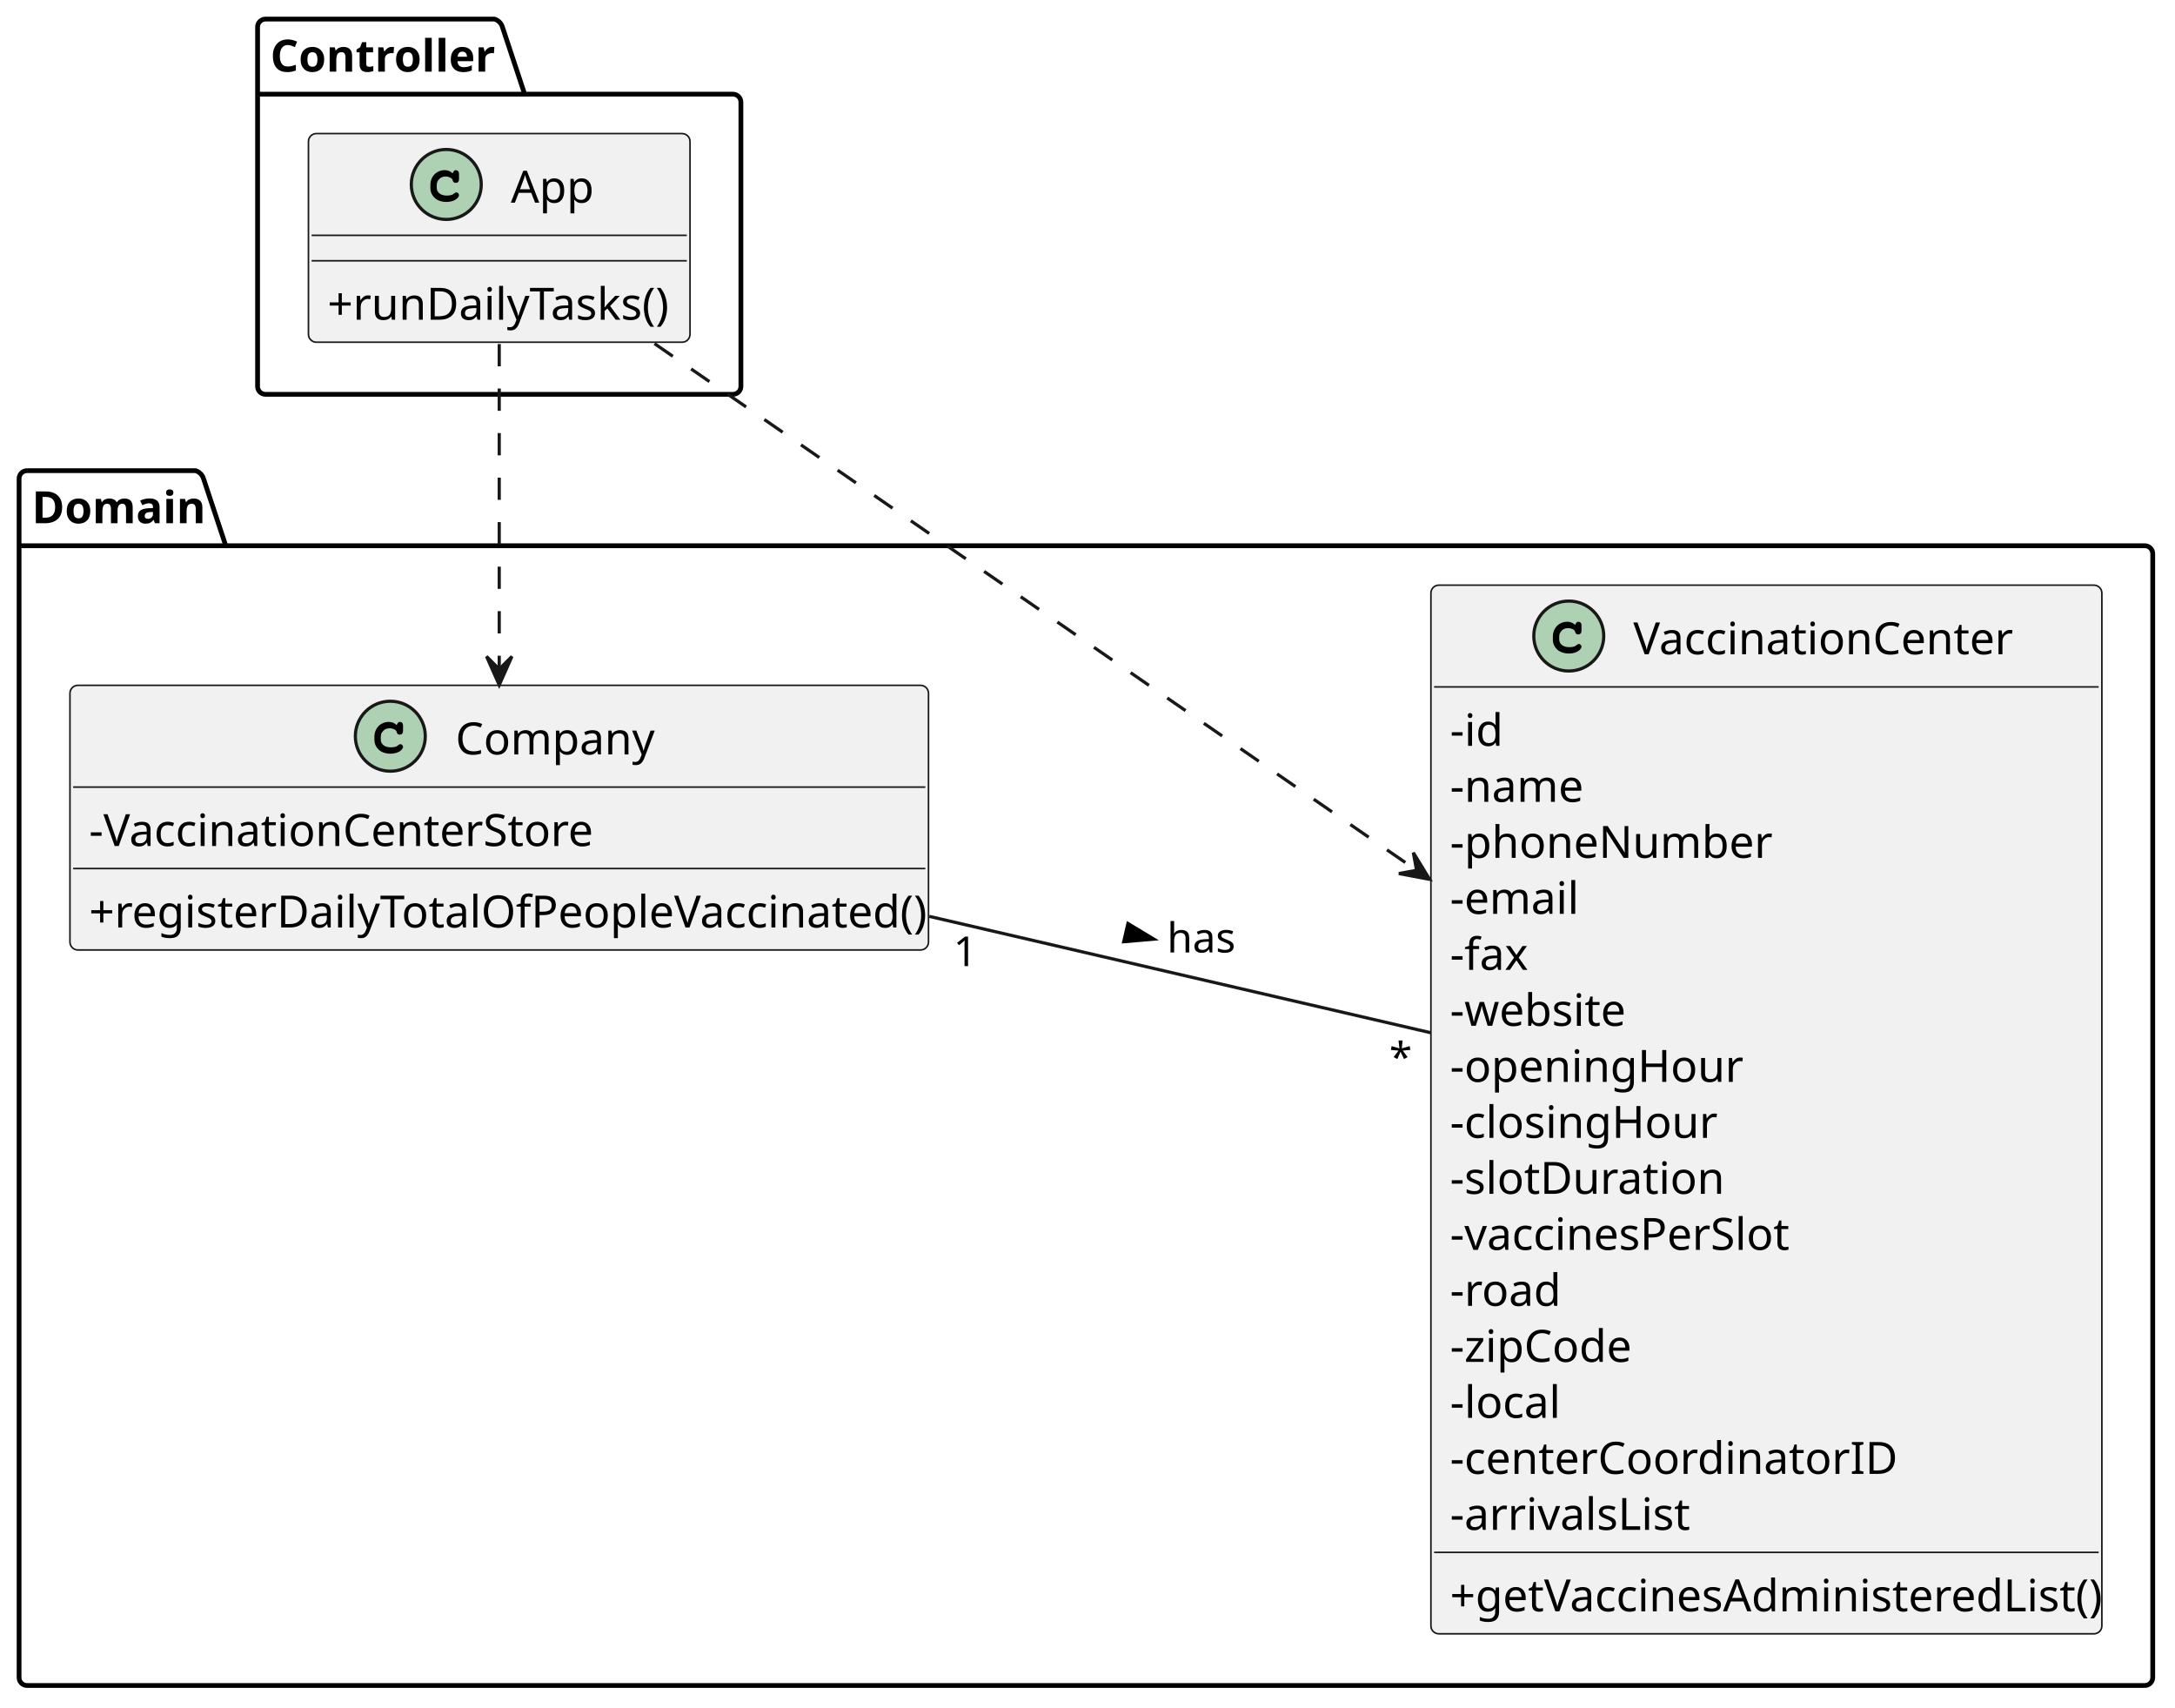
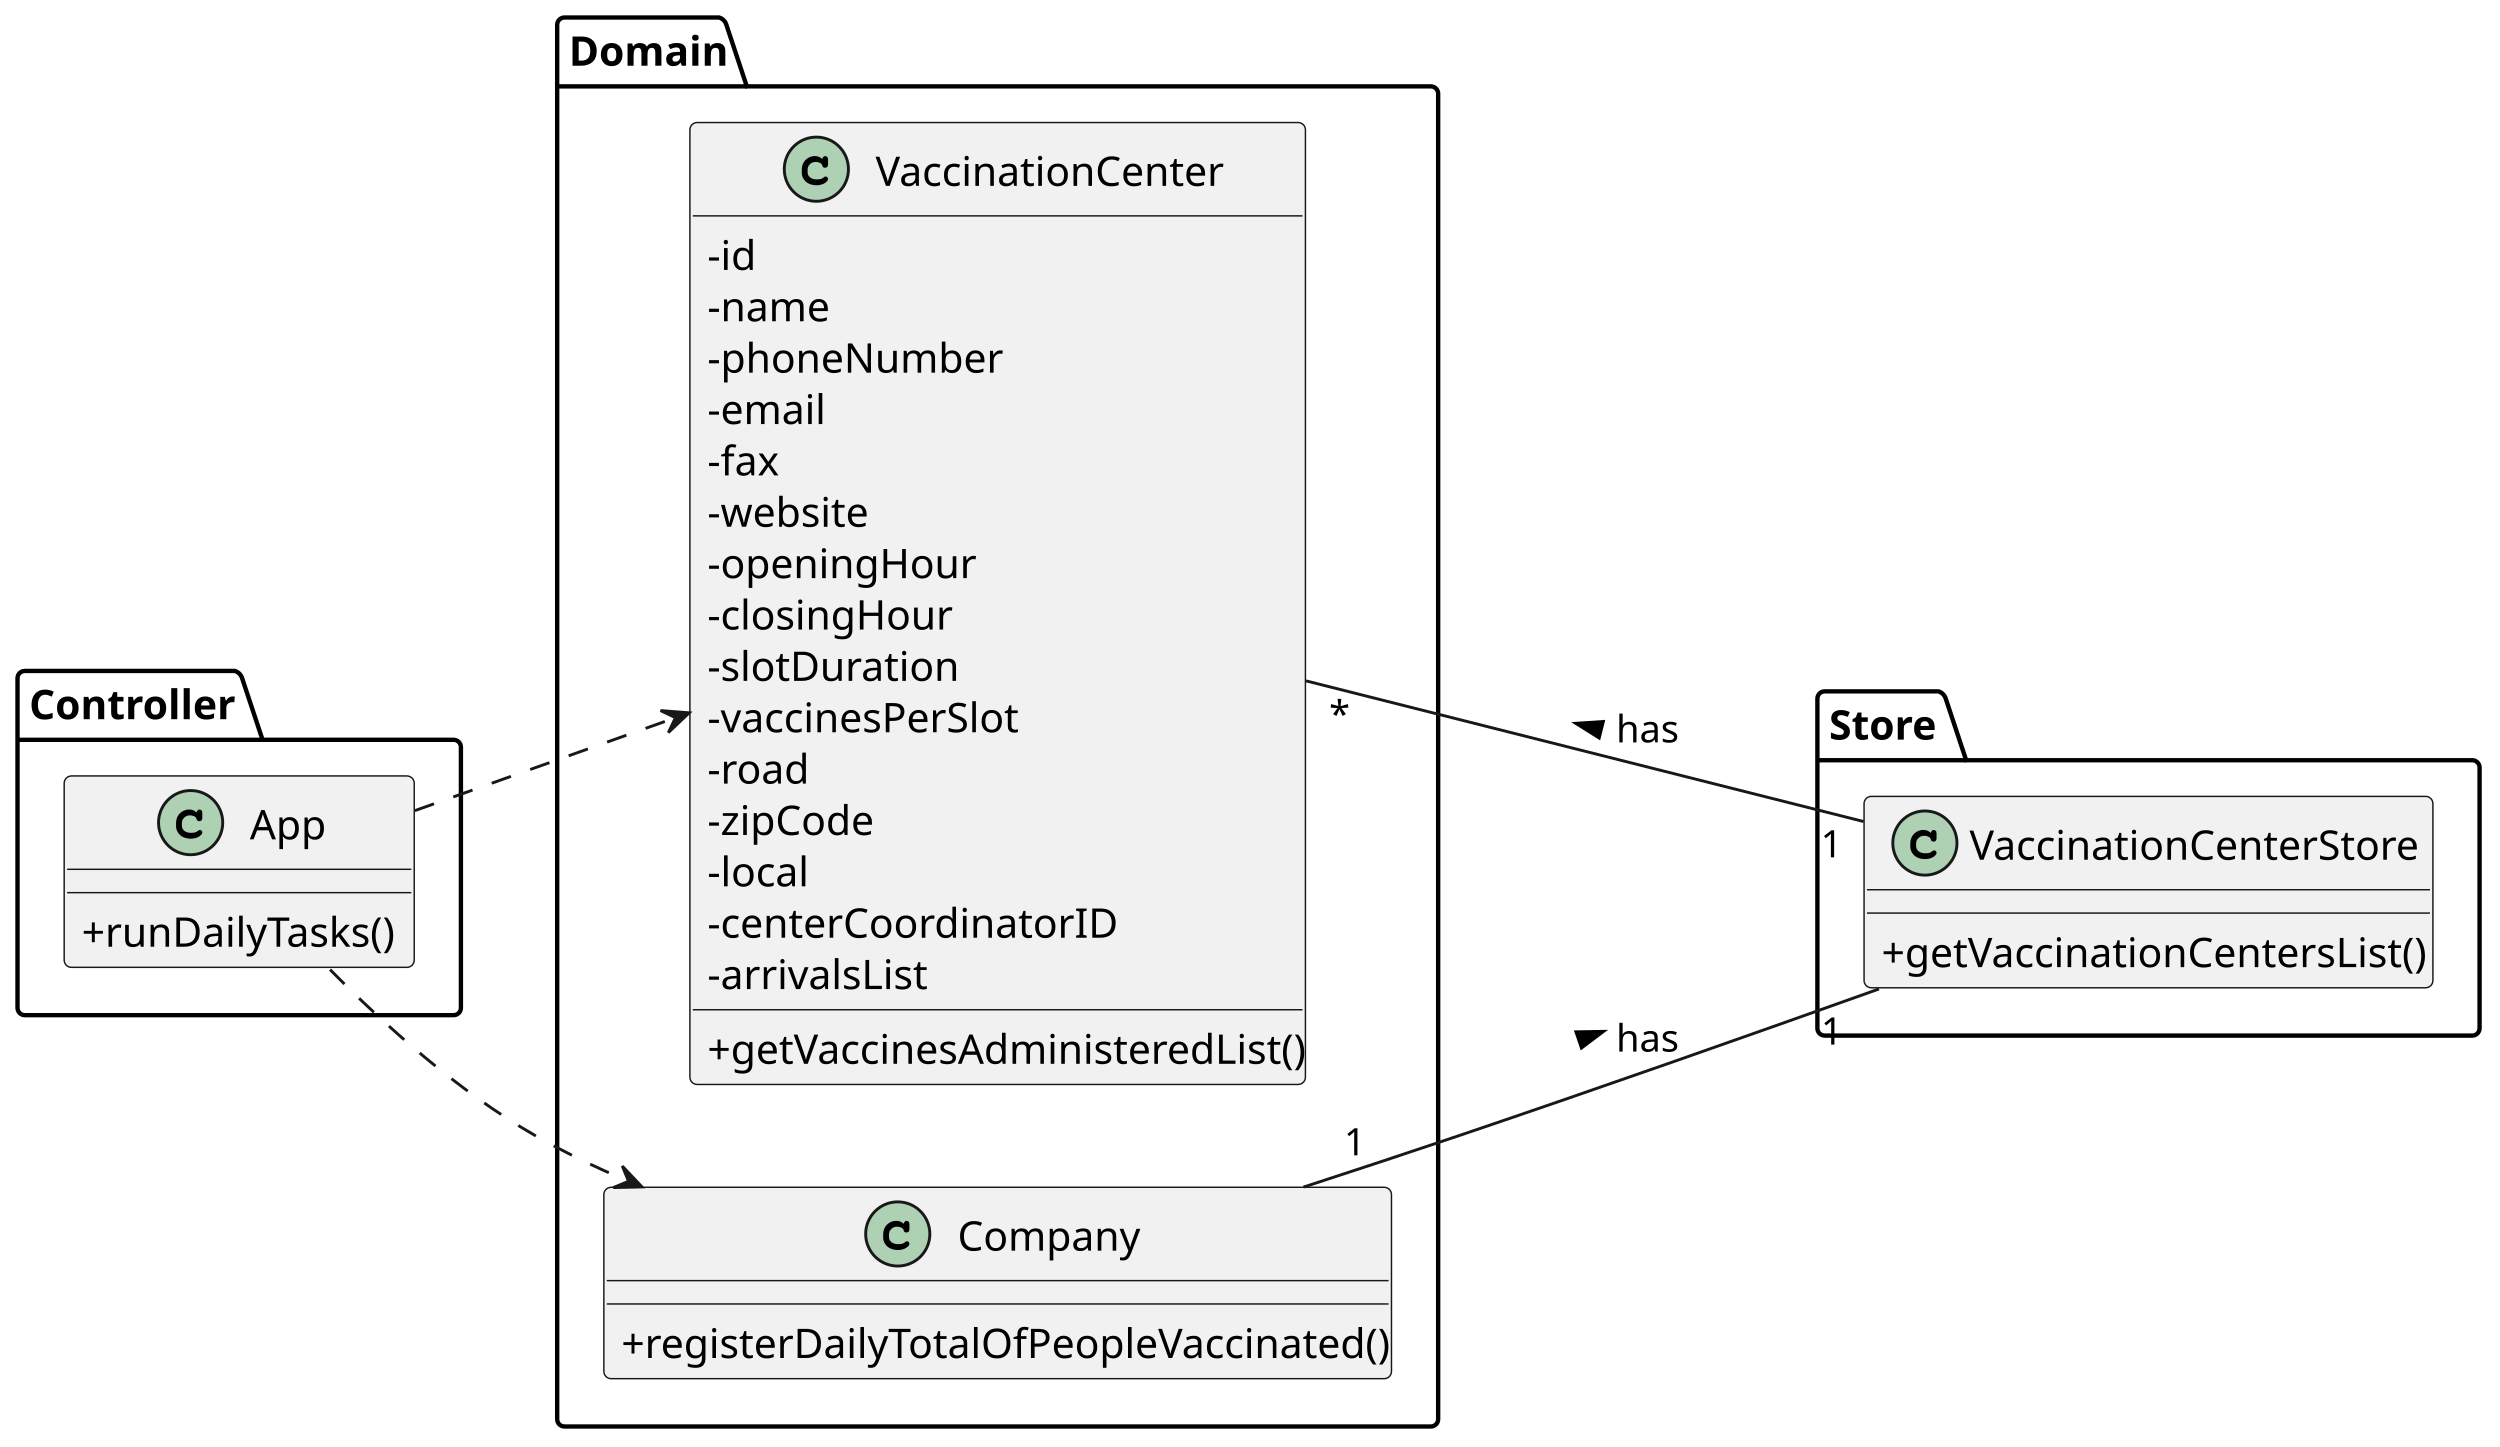
- <svg xmlns="http://www.w3.org/2000/svg" contentStyleType="text/css" height="537px" preserveAspectRatio="none" style="width:684px;height:537px;background:#FFFFFF;" version="1.1" viewBox="0 0 684 537" width="684px" zoomAndPan="magnify">
+ <svg xmlns="http://www.w3.org/2000/svg" contentStyleType="text/css" height="496px" preserveAspectRatio="none" style="width:857px;height:496px;background:#FFFFFF;" version="1.1" viewBox="0 0 857 496" width="857px" zoomAndPan="magnify">
  <defs />
  <g>
    <g id="cluster_Controller">
-       <path d="M83.5,6 L155.5,6 A3.75,3.75 0 0 1 158,8.5 L165,29.609 L230.5,29.609 A2.5,2.5 0 0 1 233,32.109 L233,121.5 A2.5,2.5 0 0 1 230.5,124 L83.5,124 A2.5,2.5 0 0 1 81,121.5 L81,8.5 A2.5,2.5 0 0 1 83.5,6 " style="stroke:#000000;stroke-width:1.5;fill:none;" />
-       <line style="stroke:#000000;stroke-width:1.5;fill:none;" x1="81" x2="165" y1="29.609" y2="29.609" />
-       <text fill="#000000" font-family="sans-serif" font-size="14" font-weight="bold" lengthAdjust="spacing" textLength="71" x="85" y="22.533">Controller</text>
+       <path d="M8.5,230 L80.5,230 A3.75,3.75 0 0 1 83,232.5 L90,253.609 L155.5,253.609 A2.5,2.5 0 0 1 158,256.109 L158,345.5 A2.5,2.5 0 0 1 155.5,348 L8.5,348 A2.5,2.5 0 0 1 6,345.5 L6,232.5 A2.5,2.5 0 0 1 8.5,230 " style="stroke:#000000;stroke-width:1.5;fill:none;" />
+       <line style="stroke:#000000;stroke-width:1.5;fill:none;" x1="6" x2="90" y1="253.609" y2="253.609" />
+       <text fill="#000000" font-family="sans-serif" font-size="14" font-weight="bold" lengthAdjust="spacing" textLength="71" x="10" y="246.533">Controller</text>
    </g>
    <g id="cluster_Domain">
-       <path d="M8.5,148 L61.5,148 A3.75,3.75 0 0 1 64,150.5 L71,171.609 L674.5,171.609 A2.5,2.5 0 0 1 677,174.109 L677,527.5 A2.5,2.5 0 0 1 674.5,530 L8.5,530 A2.5,2.5 0 0 1 6,527.5 L6,150.5 A2.5,2.5 0 0 1 8.5,148 " style="stroke:#000000;stroke-width:1.5;fill:none;" />
-       <line style="stroke:#000000;stroke-width:1.5;fill:none;" x1="6" x2="71" y1="171.609" y2="171.609" />
-       <text fill="#000000" font-family="sans-serif" font-size="14" font-weight="bold" lengthAdjust="spacing" textLength="52" x="10" y="164.533">Domain</text>
+       <path d="M193.5,6 L246.5,6 A3.75,3.75 0 0 1 249,8.5 L256,29.609 L490.5,29.609 A2.5,2.5 0 0 1 493,32.109 L493,486.5 A2.5,2.5 0 0 1 490.5,489 L193.5,489 A2.5,2.5 0 0 1 191,486.5 L191,8.5 A2.5,2.5 0 0 1 193.5,6 " style="stroke:#000000;stroke-width:1.5;fill:none;" />
+       <line style="stroke:#000000;stroke-width:1.5;fill:none;" x1="191" x2="256" y1="29.609" y2="29.609" />
+       <text fill="#000000" font-family="sans-serif" font-size="14" font-weight="bold" lengthAdjust="spacing" textLength="52" x="195" y="22.533">Domain</text>
+     </g>
+     <g id="cluster_Store">
+       <path d="M625.5,237 L664.5,237 A3.75,3.75 0 0 1 667,239.5 L674,260.609 L847.5,260.609 A2.5,2.5 0 0 1 850,263.109 L850,352.5 A2.5,2.5 0 0 1 847.5,355 L625.5,355 A2.5,2.5 0 0 1 623,352.5 L623,239.5 A2.5,2.5 0 0 1 625.5,237 " style="stroke:#000000;stroke-width:1.5;fill:none;" />
+       <line style="stroke:#000000;stroke-width:1.5;fill:none;" x1="623" x2="674" y1="260.609" y2="260.609" />
+       <text fill="#000000" font-family="sans-serif" font-size="14" font-weight="bold" lengthAdjust="spacing" textLength="38" x="627" y="253.533">Store</text>
    </g>
    <g id="elem_App">
-       <rect codeLine="6" fill="#F1F1F1" height="65.609" id="App" rx="2.5" ry="2.5" style="stroke:#181818;stroke-width:0.5;" width="120" x="97" y="42" />
-       <ellipse cx="140.35" cy="58" fill="#ADD1B2" rx="11" ry="11" style="stroke:#181818;stroke-width:1.0;" />
-       <path d="M142.35,54.5 Q142.553,54 142.787,53.75 Q143.022,53.5 143.287,53.5 Q143.756,53.5 144.053,53.781 Q144.35,54.062 144.35,54.719 L144.35,56.281 Q144.35,56.938 144.069,57.219 Q143.787,57.5 143.35,57.5 Q142.959,57.5 142.709,57.328 Q142.459,57.156 142.35,56.703 Q142.303,56.391 142.131,56.219 Q141.819,55.891 141.256,55.703 Q140.694,55.5 140.131,55.5 Q139.428,55.5 138.834,55.781 Q138.256,56.062 137.803,56.688 Q137.35,57.312 137.35,58.172 L137.35,59.094 Q137.35,60.125 138.194,60.812 Q139.037,61.5 140.537,61.5 Q141.428,61.5 142.053,61.297 Q142.412,61.188 142.819,60.828 Q143.084,60.625 143.225,60.562 Q143.366,60.5 143.537,60.5 Q143.866,60.5 144.1,60.766 Q144.35,61.016 144.35,61.375 Q144.35,61.719 144.006,62.125 Q143.506,62.719 142.709,63.047 Q141.662,63.5 140.381,63.5 Q138.881,63.5 137.678,62.906 Q136.709,62.438 136.022,61.422 Q135.35,60.406 135.35,59.203 L135.35,58.109 Q135.35,56.859 135.944,55.766 Q136.553,54.672 137.6,54.094 Q138.662,53.5 139.85,53.5 Q140.569,53.5 141.194,53.75 Q141.819,54 142.35,54.5 Z " fill="#000000" />
-       <text fill="#000000" font-family="sans-serif" font-size="14" lengthAdjust="spacing" textLength="25" x="160.65" y="63.728">App</text>
-       <line style="stroke:#181818;stroke-width:0.5;" x1="98" x2="216" y1="74" y2="74" />
-       <line style="stroke:#181818;stroke-width:0.5;" x1="98" x2="216" y1="82" y2="82" />
-       <text fill="#000000" font-family="sans-serif" font-size="14" lengthAdjust="spacing" textLength="108" x="103" y="100.533">+runDailyTasks()</text>
+       <rect codeLine="6" fill="#F1F1F1" height="65.609" id="App" rx="2.5" ry="2.5" style="stroke:#181818;stroke-width:0.5;" width="120" x="22" y="266" />
+       <ellipse cx="65.35" cy="282" fill="#ADD1B2" rx="11" ry="11" style="stroke:#181818;stroke-width:1.0;" />
+       <path d="M67.35,278.5 Q67.553,278 67.787,277.75 Q68.022,277.5 68.287,277.5 Q68.756,277.5 69.053,277.781 Q69.35,278.062 69.35,278.719 L69.35,280.281 Q69.35,280.938 69.069,281.219 Q68.787,281.5 68.35,281.5 Q67.959,281.5 67.709,281.328 Q67.459,281.156 67.35,280.703 Q67.303,280.391 67.131,280.219 Q66.819,279.891 66.256,279.703 Q65.694,279.5 65.131,279.5 Q64.428,279.5 63.834,279.781 Q63.256,280.062 62.803,280.688 Q62.35,281.312 62.35,282.172 L62.35,283.094 Q62.35,284.125 63.194,284.812 Q64.037,285.5 65.537,285.5 Q66.428,285.5 67.053,285.297 Q67.412,285.188 67.819,284.828 Q68.084,284.625 68.225,284.562 Q68.366,284.5 68.537,284.5 Q68.866,284.5 69.1,284.766 Q69.35,285.016 69.35,285.375 Q69.35,285.719 69.006,286.125 Q68.506,286.719 67.709,287.047 Q66.662,287.5 65.381,287.5 Q63.881,287.5 62.678,286.906 Q61.709,286.438 61.022,285.422 Q60.35,284.406 60.35,283.203 L60.35,282.109 Q60.35,280.859 60.944,279.766 Q61.553,278.672 62.6,278.094 Q63.663,277.5 64.85,277.5 Q65.569,277.5 66.194,277.75 Q66.819,278 67.35,278.5 Z " fill="#000000" />
+       <text fill="#000000" font-family="sans-serif" font-size="14" lengthAdjust="spacing" textLength="25" x="85.65" y="287.728">App</text>
+       <line style="stroke:#181818;stroke-width:0.5;" x1="23" x2="141" y1="298" y2="298" />
+       <line style="stroke:#181818;stroke-width:0.5;" x1="23" x2="141" y1="306" y2="306" />
+       <text fill="#000000" font-family="sans-serif" font-size="14" lengthAdjust="spacing" textLength="108" x="28" y="324.533">+runDailyTasks()</text>
    </g>
    <g id="elem_VaccinationCenter">
-       <rect codeLine="11" fill="#F1F1F1" height="329.75" id="VaccinationCenter" rx="2.5" ry="2.5" style="stroke:#181818;stroke-width:0.5;" width="211" x="450" y="184" />
-       <ellipse cx="493.35" cy="200" fill="#ADD1B2" rx="11" ry="11" style="stroke:#181818;stroke-width:1.0;" />
-       <path d="M495.35,196.5 Q495.553,196 495.788,195.75 Q496.022,195.5 496.288,195.5 Q496.756,195.5 497.053,195.781 Q497.35,196.062 497.35,196.719 L497.35,198.281 Q497.35,198.938 497.069,199.219 Q496.788,199.5 496.35,199.5 Q495.959,199.5 495.709,199.328 Q495.459,199.156 495.35,198.703 Q495.303,198.391 495.131,198.219 Q494.819,197.891 494.256,197.703 Q493.694,197.5 493.131,197.5 Q492.428,197.5 491.834,197.781 Q491.256,198.062 490.803,198.688 Q490.35,199.312 490.35,200.172 L490.35,201.094 Q490.35,202.125 491.194,202.812 Q492.038,203.5 493.538,203.5 Q494.428,203.5 495.053,203.297 Q495.413,203.188 495.819,202.828 Q496.084,202.625 496.225,202.562 Q496.366,202.5 496.538,202.5 Q496.866,202.5 497.1,202.766 Q497.35,203.016 497.35,203.375 Q497.35,203.719 497.006,204.125 Q496.506,204.719 495.709,205.047 Q494.663,205.5 493.381,205.5 Q491.881,205.5 490.678,204.906 Q489.709,204.438 489.022,203.422 Q488.35,202.406 488.35,201.203 L488.35,200.109 Q488.35,198.859 488.944,197.766 Q489.553,196.672 490.6,196.094 Q491.663,195.5 492.85,195.5 Q493.569,195.5 494.194,195.75 Q494.819,196 495.35,196.5 Z " fill="#000000" />
-       <text fill="#000000" font-family="sans-serif" font-size="14" lengthAdjust="spacing" textLength="116" x="513.65" y="205.728">VaccinationCenter</text>
-       <line style="stroke:#181818;stroke-width:0.5;" x1="451" x2="660" y1="216" y2="216" />
-       <text fill="#000000" font-family="sans-serif" font-size="14" lengthAdjust="spacing" textLength="16" x="456" y="234.533">-id</text>
-       <text fill="#000000" font-family="sans-serif" font-size="14" lengthAdjust="spacing" textLength="40" x="456" y="252.143">-name</text>
-       <text fill="#000000" font-family="sans-serif" font-size="14" lengthAdjust="spacing" textLength="94" x="456" y="269.752">-phoneNumber</text>
-       <text fill="#000000" font-family="sans-serif" font-size="14" lengthAdjust="spacing" textLength="38" x="456" y="287.361">-email</text>
-       <text fill="#000000" font-family="sans-serif" font-size="14" lengthAdjust="spacing" textLength="23" x="456" y="304.971">-fax</text>
-       <text fill="#000000" font-family="sans-serif" font-size="14" lengthAdjust="spacing" textLength="52" x="456" y="322.58">-website</text>
-       <text fill="#000000" font-family="sans-serif" font-size="14" lengthAdjust="spacing" textLength="86" x="456" y="340.19">-openingHour</text>
-       <text fill="#000000" font-family="sans-serif" font-size="14" lengthAdjust="spacing" textLength="79" x="456" y="357.799">-closingHour</text>
-       <text fill="#000000" font-family="sans-serif" font-size="14" lengthAdjust="spacing" textLength="81" x="456" y="375.408">-slotDuration</text>
-       <text fill="#000000" font-family="sans-serif" font-size="14" lengthAdjust="spacing" textLength="106" x="456" y="393.018">-vaccinesPerSlot</text>
-       <text fill="#000000" font-family="sans-serif" font-size="14" lengthAdjust="spacing" textLength="34" x="456" y="410.627">-road</text>
-       <text fill="#000000" font-family="sans-serif" font-size="14" lengthAdjust="spacing" textLength="56" x="456" y="428.236">-zipCode</text>
-       <text fill="#000000" font-family="sans-serif" font-size="14" lengthAdjust="spacing" textLength="34" x="456" y="445.846">-local</text>
-       <text fill="#000000" font-family="sans-serif" font-size="14" lengthAdjust="spacing" textLength="133" x="456" y="463.455">-centerCoordinatorID</text>
-       <text fill="#000000" font-family="sans-serif" font-size="14" lengthAdjust="spacing" textLength="73" x="456" y="481.065">-arrivalsList</text>
-       <line style="stroke:#181818;stroke-width:0.5;" x1="451" x2="660" y1="488.141" y2="488.141" />
-       <text fill="#000000" font-family="sans-serif" font-size="14" lengthAdjust="spacing" textLength="199" x="456" y="506.674">+getVaccinesAdministeredList()</text>
+       <rect codeLine="11" fill="#F1F1F1" height="329.75" id="VaccinationCenter" rx="2.5" ry="2.5" style="stroke:#181818;stroke-width:0.5;" width="211" x="236.5" y="42" />
+       <ellipse cx="279.85" cy="58" fill="#ADD1B2" rx="11" ry="11" style="stroke:#181818;stroke-width:1.0;" />
+       <path d="M281.85,54.5 Q282.053,54 282.288,53.75 Q282.522,53.5 282.788,53.5 Q283.256,53.5 283.553,53.781 Q283.85,54.062 283.85,54.719 L283.85,56.281 Q283.85,56.938 283.569,57.219 Q283.288,57.5 282.85,57.5 Q282.459,57.5 282.209,57.328 Q281.959,57.156 281.85,56.703 Q281.803,56.391 281.631,56.219 Q281.319,55.891 280.756,55.703 Q280.194,55.5 279.631,55.5 Q278.928,55.5 278.334,55.781 Q277.756,56.062 277.303,56.688 Q276.85,57.312 276.85,58.172 L276.85,59.094 Q276.85,60.125 277.694,60.812 Q278.538,61.5 280.038,61.5 Q280.928,61.5 281.553,61.297 Q281.913,61.188 282.319,60.828 Q282.584,60.625 282.725,60.562 Q282.866,60.5 283.038,60.5 Q283.366,60.5 283.6,60.766 Q283.85,61.016 283.85,61.375 Q283.85,61.719 283.506,62.125 Q283.006,62.719 282.209,63.047 Q281.163,63.5 279.881,63.5 Q278.381,63.5 277.178,62.906 Q276.209,62.438 275.522,61.422 Q274.85,60.406 274.85,59.203 L274.85,58.109 Q274.85,56.859 275.444,55.766 Q276.053,54.672 277.1,54.094 Q278.163,53.5 279.35,53.5 Q280.069,53.5 280.694,53.75 Q281.319,54 281.85,54.5 Z " fill="#000000" />
+       <text fill="#000000" font-family="sans-serif" font-size="14" lengthAdjust="spacing" textLength="116" x="300.15" y="63.728">VaccinationCenter</text>
+       <line style="stroke:#181818;stroke-width:0.5;" x1="237.5" x2="446.5" y1="74" y2="74" />
+       <text fill="#000000" font-family="sans-serif" font-size="14" lengthAdjust="spacing" textLength="16" x="242.5" y="92.533">-id</text>
+       <text fill="#000000" font-family="sans-serif" font-size="14" lengthAdjust="spacing" textLength="40" x="242.5" y="110.143">-name</text>
+       <text fill="#000000" font-family="sans-serif" font-size="14" lengthAdjust="spacing" textLength="94" x="242.5" y="127.752">-phoneNumber</text>
+       <text fill="#000000" font-family="sans-serif" font-size="14" lengthAdjust="spacing" textLength="38" x="242.5" y="145.361">-email</text>
+       <text fill="#000000" font-family="sans-serif" font-size="14" lengthAdjust="spacing" textLength="23" x="242.5" y="162.971">-fax</text>
+       <text fill="#000000" font-family="sans-serif" font-size="14" lengthAdjust="spacing" textLength="52" x="242.5" y="180.58">-website</text>
+       <text fill="#000000" font-family="sans-serif" font-size="14" lengthAdjust="spacing" textLength="86" x="242.5" y="198.19">-openingHour</text>
+       <text fill="#000000" font-family="sans-serif" font-size="14" lengthAdjust="spacing" textLength="79" x="242.5" y="215.799">-closingHour</text>
+       <text fill="#000000" font-family="sans-serif" font-size="14" lengthAdjust="spacing" textLength="81" x="242.5" y="233.408">-slotDuration</text>
+       <text fill="#000000" font-family="sans-serif" font-size="14" lengthAdjust="spacing" textLength="106" x="242.5" y="251.018">-vaccinesPerSlot</text>
+       <text fill="#000000" font-family="sans-serif" font-size="14" lengthAdjust="spacing" textLength="34" x="242.5" y="268.627">-road</text>
+       <text fill="#000000" font-family="sans-serif" font-size="14" lengthAdjust="spacing" textLength="56" x="242.5" y="286.236">-zipCode</text>
+       <text fill="#000000" font-family="sans-serif" font-size="14" lengthAdjust="spacing" textLength="34" x="242.5" y="303.846">-local</text>
+       <text fill="#000000" font-family="sans-serif" font-size="14" lengthAdjust="spacing" textLength="133" x="242.5" y="321.455">-centerCoordinatorID</text>
+       <text fill="#000000" font-family="sans-serif" font-size="14" lengthAdjust="spacing" textLength="73" x="242.5" y="339.065">-arrivalsList</text>
+       <line style="stroke:#181818;stroke-width:0.5;" x1="237.5" x2="446.5" y1="346.141" y2="346.141" />
+       <text fill="#000000" font-family="sans-serif" font-size="14" lengthAdjust="spacing" textLength="199" x="242.5" y="364.674">+getVaccinesAdministeredList()</text>
    </g>
    <g id="elem_Company">
-       <rect codeLine="31" fill="#F1F1F1" height="83.219" id="Company" rx="2.5" ry="2.5" style="stroke:#181818;stroke-width:0.5;" width="270" x="22" y="215.5" />
-       <ellipse cx="122.75" cy="231.5" fill="#ADD1B2" rx="11" ry="11" style="stroke:#181818;stroke-width:1.0;" />
-       <path d="M124.75,228 Q124.953,227.5 125.188,227.25 Q125.422,227 125.688,227 Q126.156,227 126.453,227.281 Q126.75,227.562 126.75,228.219 L126.75,229.781 Q126.75,230.438 126.469,230.719 Q126.188,231 125.75,231 Q125.359,231 125.109,230.828 Q124.859,230.656 124.75,230.203 Q124.703,229.891 124.531,229.719 Q124.219,229.391 123.656,229.203 Q123.094,229 122.531,229 Q121.828,229 121.234,229.281 Q120.656,229.562 120.203,230.188 Q119.75,230.812 119.75,231.672 L119.75,232.594 Q119.75,233.625 120.594,234.312 Q121.438,235 122.938,235 Q123.828,235 124.453,234.797 Q124.812,234.688 125.219,234.328 Q125.484,234.125 125.625,234.062 Q125.766,234 125.938,234 Q126.266,234 126.5,234.266 Q126.75,234.516 126.75,234.875 Q126.75,235.219 126.406,235.625 Q125.906,236.219 125.109,236.547 Q124.062,237 122.781,237 Q121.281,237 120.078,236.406 Q119.109,235.938 118.422,234.922 Q117.75,233.906 117.75,232.703 L117.75,231.609 Q117.75,230.359 118.344,229.266 Q118.953,228.172 120,227.594 Q121.062,227 122.25,227 Q122.969,227 123.594,227.25 Q124.219,227.5 124.75,228 Z " fill="#000000" />
-       <text fill="#000000" font-family="sans-serif" font-size="14" lengthAdjust="spacing" textLength="60" x="143.25" y="237.228">Company</text>
-       <line style="stroke:#181818;stroke-width:0.5;" x1="23" x2="291" y1="247.5" y2="247.5" />
-       <text fill="#000000" font-family="sans-serif" font-size="14" lengthAdjust="spacing" textLength="155" x="28" y="266.033">-VaccinationCenterStore</text>
-       <line style="stroke:#181818;stroke-width:0.5;" x1="23" x2="291" y1="273.109" y2="273.109" />
-       <text fill="#000000" font-family="sans-serif" font-size="14" lengthAdjust="spacing" textLength="258" x="28" y="291.643">+registerDailyTotalOfPeopleVaccinated()</text>
+       <rect codeLine="31" fill="#F1F1F1" height="65.609" id="Company" rx="2.5" ry="2.5" style="stroke:#181818;stroke-width:0.5;" width="270" x="207" y="407" />
+       <ellipse cx="307.75" cy="423" fill="#ADD1B2" rx="11" ry="11" style="stroke:#181818;stroke-width:1.0;" />
+       <path d="M309.75,419.5 Q309.953,419 310.188,418.75 Q310.422,418.5 310.688,418.5 Q311.156,418.5 311.453,418.781 Q311.75,419.062 311.75,419.719 L311.75,421.281 Q311.75,421.938 311.469,422.219 Q311.188,422.5 310.75,422.5 Q310.359,422.5 310.109,422.328 Q309.859,422.156 309.75,421.703 Q309.703,421.391 309.531,421.219 Q309.219,420.891 308.656,420.703 Q308.094,420.5 307.531,420.5 Q306.828,420.5 306.234,420.781 Q305.656,421.062 305.203,421.688 Q304.75,422.312 304.75,423.172 L304.75,424.094 Q304.75,425.125 305.594,425.812 Q306.438,426.5 307.938,426.5 Q308.828,426.5 309.453,426.297 Q309.812,426.188 310.219,425.828 Q310.484,425.625 310.625,425.562 Q310.766,425.5 310.938,425.5 Q311.266,425.5 311.5,425.766 Q311.75,426.016 311.75,426.375 Q311.75,426.719 311.406,427.125 Q310.906,427.719 310.109,428.047 Q309.062,428.5 307.781,428.5 Q306.281,428.5 305.078,427.906 Q304.109,427.438 303.422,426.422 Q302.75,425.406 302.75,424.203 L302.75,423.109 Q302.75,421.859 303.344,420.766 Q303.953,419.672 305,419.094 Q306.062,418.5 307.25,418.5 Q307.969,418.5 308.594,418.75 Q309.219,419 309.75,419.5 Z " fill="#000000" />
+       <text fill="#000000" font-family="sans-serif" font-size="14" lengthAdjust="spacing" textLength="60" x="328.25" y="428.728">Company</text>
+       <line style="stroke:#181818;stroke-width:0.5;" x1="208" x2="476" y1="439" y2="439" />
+       <line style="stroke:#181818;stroke-width:0.5;" x1="208" x2="476" y1="447" y2="447" />
+       <text fill="#000000" font-family="sans-serif" font-size="14" lengthAdjust="spacing" textLength="258" x="213" y="465.533">+registerDailyTotalOfPeopleVaccinated()</text>
+     </g>
+     <g id="elem_VaccinationCenterStore">
+       <rect codeLine="37" fill="#F1F1F1" height="65.609" id="VaccinationCenterStore" rx="2.5" ry="2.5" style="stroke:#181818;stroke-width:0.5;" width="195" x="639" y="273" />
+       <ellipse cx="659.85" cy="289" fill="#ADD1B2" rx="11" ry="11" style="stroke:#181818;stroke-width:1.0;" />
+       <path d="M661.85,285.5 Q662.053,285 662.288,284.75 Q662.522,284.5 662.788,284.5 Q663.256,284.5 663.553,284.781 Q663.85,285.062 663.85,285.719 L663.85,287.281 Q663.85,287.938 663.569,288.219 Q663.288,288.5 662.85,288.5 Q662.459,288.5 662.209,288.328 Q661.959,288.156 661.85,287.703 Q661.803,287.391 661.631,287.219 Q661.319,286.891 660.756,286.703 Q660.194,286.5 659.631,286.5 Q658.928,286.5 658.334,286.781 Q657.756,287.062 657.303,287.688 Q656.85,288.312 656.85,289.172 L656.85,290.094 Q656.85,291.125 657.694,291.812 Q658.538,292.5 660.038,292.5 Q660.928,292.5 661.553,292.297 Q661.913,292.188 662.319,291.828 Q662.584,291.625 662.725,291.562 Q662.866,291.5 663.038,291.5 Q663.366,291.5 663.6,291.766 Q663.85,292.016 663.85,292.375 Q663.85,292.719 663.506,293.125 Q663.006,293.719 662.209,294.047 Q661.163,294.5 659.881,294.5 Q658.381,294.5 657.178,293.906 Q656.209,293.438 655.522,292.422 Q654.85,291.406 654.85,290.203 L654.85,289.109 Q654.85,287.859 655.444,286.766 Q656.053,285.672 657.1,285.094 Q658.163,284.5 659.35,284.5 Q660.069,284.5 660.694,284.75 Q661.319,285 661.85,285.5 Z " fill="#000000" />
+       <text fill="#000000" font-family="sans-serif" font-size="14" lengthAdjust="spacing" textLength="150" x="675.15" y="294.728">VaccinationCenterStore</text>
+       <line style="stroke:#181818;stroke-width:0.5;" x1="640" x2="833" y1="305" y2="305" />
+       <line style="stroke:#181818;stroke-width:0.5;" x1="640" x2="833" y1="313" y2="313" />
+       <text fill="#000000" font-family="sans-serif" font-size="14" lengthAdjust="spacing" textLength="183" x="645" y="331.533">+getVaccinationCentersList()</text>
    </g>
    <g id="link_App_Company">
-       <path codeLine="40" d="M157,108.18 C157,142.25 157,176.32 157,210.38 " fill="none" id="App-to-Company" style="stroke:#181818;stroke-width:1.0;stroke-dasharray:7.0,7.0;" />
-       <polygon fill="#181818" points="157,215.41,161,206.41,157,210.41,153,206.41,157,215.41" style="stroke:#181818;stroke-width:1.0;" />
+       <path codeLine="45" d="M113.14,332.37 C131.7,351.23 156.89,373.96 183,389 C193.16,394.85 204.09,400.13 215.27,404.88 " fill="none" id="App-to-Company" style="stroke:#181818;stroke-width:1.0;stroke-dasharray:7.0,7.0;" />
+       <polygon fill="#181818" points="220.08,406.88,213.319,399.719,215.467,404.952,210.234,407.1,220.08,406.88" style="stroke:#181818;stroke-width:1.0;" />
    </g>
    <g id="link_App_VaccinationCenter">
-       <path codeLine="41" d="M205.83,108.05 C264.81,148.81 366.89,219.36 445.41,273.61 " fill="none" id="App-to-VaccinationCenter" style="stroke:#181818;stroke-width:1.0;stroke-dasharray:7.0,7.0;" />
-       <polygon fill="#181818" points="449.6,276.51,444.469,268.103,445.486,273.668,439.922,274.685,449.6,276.51" style="stroke:#181818;stroke-width:1.0;" />
+       <path codeLine="46" d="M142.19,277.89 C168.67,268.45 200.76,257.01 231.37,246.09 " fill="none" id="App-to-VaccinationCenter" style="stroke:#181818;stroke-width:1.0;stroke-dasharray:7.0,7.0;" />
+       <polygon fill="#181818" points="236.26,244.35,226.441,243.587,231.547,246.021,229.114,251.127,236.26,244.35" style="stroke:#181818;stroke-width:1.0;" />
    </g>
-     <g id="link_Company_VaccinationCenter">
-       <path codeLine="42" d="M292.24,288.15 C343.68,300.08 401.58,313.52 449.85,324.72 " fill="none" id="Company-VaccinationCenter" style="stroke:#181818;stroke-width:1.0;" />
-       <polygon fill="#000000" points="362.871,295.306,354.724,290.399,353.395,296.124,362.871,295.306" style="stroke:#000000;stroke-width:1.0;" />
-       <text fill="#000000" font-family="sans-serif" font-size="13" lengthAdjust="spacing" textLength="21" x="367" y="299.495">has</text>
-       <text fill="#000000" font-family="sans-serif" font-size="13" lengthAdjust="spacing" textLength="7" x="299.827" y="303.79">1</text>
-       <text fill="#000000" font-family="sans-serif" font-size="13" lengthAdjust="spacing" textLength="5" x="436.908" y="337.042">*</text>
+     <g id="link_Company_VaccinationCenterStore">
+       <path codeLine="47" d="M446.82,406.94 C464.91,401.05 483.53,394.91 501,389 C548.35,372.98 600.82,354.48 644.11,339.02 " fill="none" id="Company-VaccinationCenterStore" style="stroke:#181818;stroke-width:1.0;" />
+       <polygon fill="#000000" points="549.728,353.548,540.219,353.714,542.132,359.271,549.728,353.548" style="stroke:#000000;stroke-width:1.0;" />
+       <text fill="#000000" font-family="sans-serif" font-size="13" lengthAdjust="spacing" textLength="21" x="554" y="360.495">has</text>
+       <text fill="#000000" font-family="sans-serif" font-size="13" lengthAdjust="spacing" textLength="7" x="460.717" y="396.043">1</text>
+       <text fill="#000000" font-family="sans-serif" font-size="13" lengthAdjust="spacing" textLength="7" x="624.225" y="358.077">1</text>
+     </g>
+     <g id="link_VaccinationCenterStore_VaccinationCenter">
+       <path codeLine="48" d="M638.87,281.63 C580.86,267 507.05,248.38 447.67,233.4 " fill="none" id="VaccinationCenterStore-VaccinationCenter" style="stroke:#181818;stroke-width:1.0;" />
+       <polygon fill="#000000" points="540.152,247.953,548.203,253.015,549.641,247.315,540.152,247.953" style="stroke:#000000;stroke-width:1.0;" />
+       <text fill="#000000" font-family="sans-serif" font-size="13" lengthAdjust="spacing" textLength="21" x="554" y="254.495">has</text>
+       <text fill="#000000" font-family="sans-serif" font-size="13" lengthAdjust="spacing" textLength="7" x="624.127" y="293.9">1</text>
+       <text fill="#000000" font-family="sans-serif" font-size="13" lengthAdjust="spacing" textLength="5" x="455.614" y="249.444">*</text>
    </g>
  </g>
</svg>
